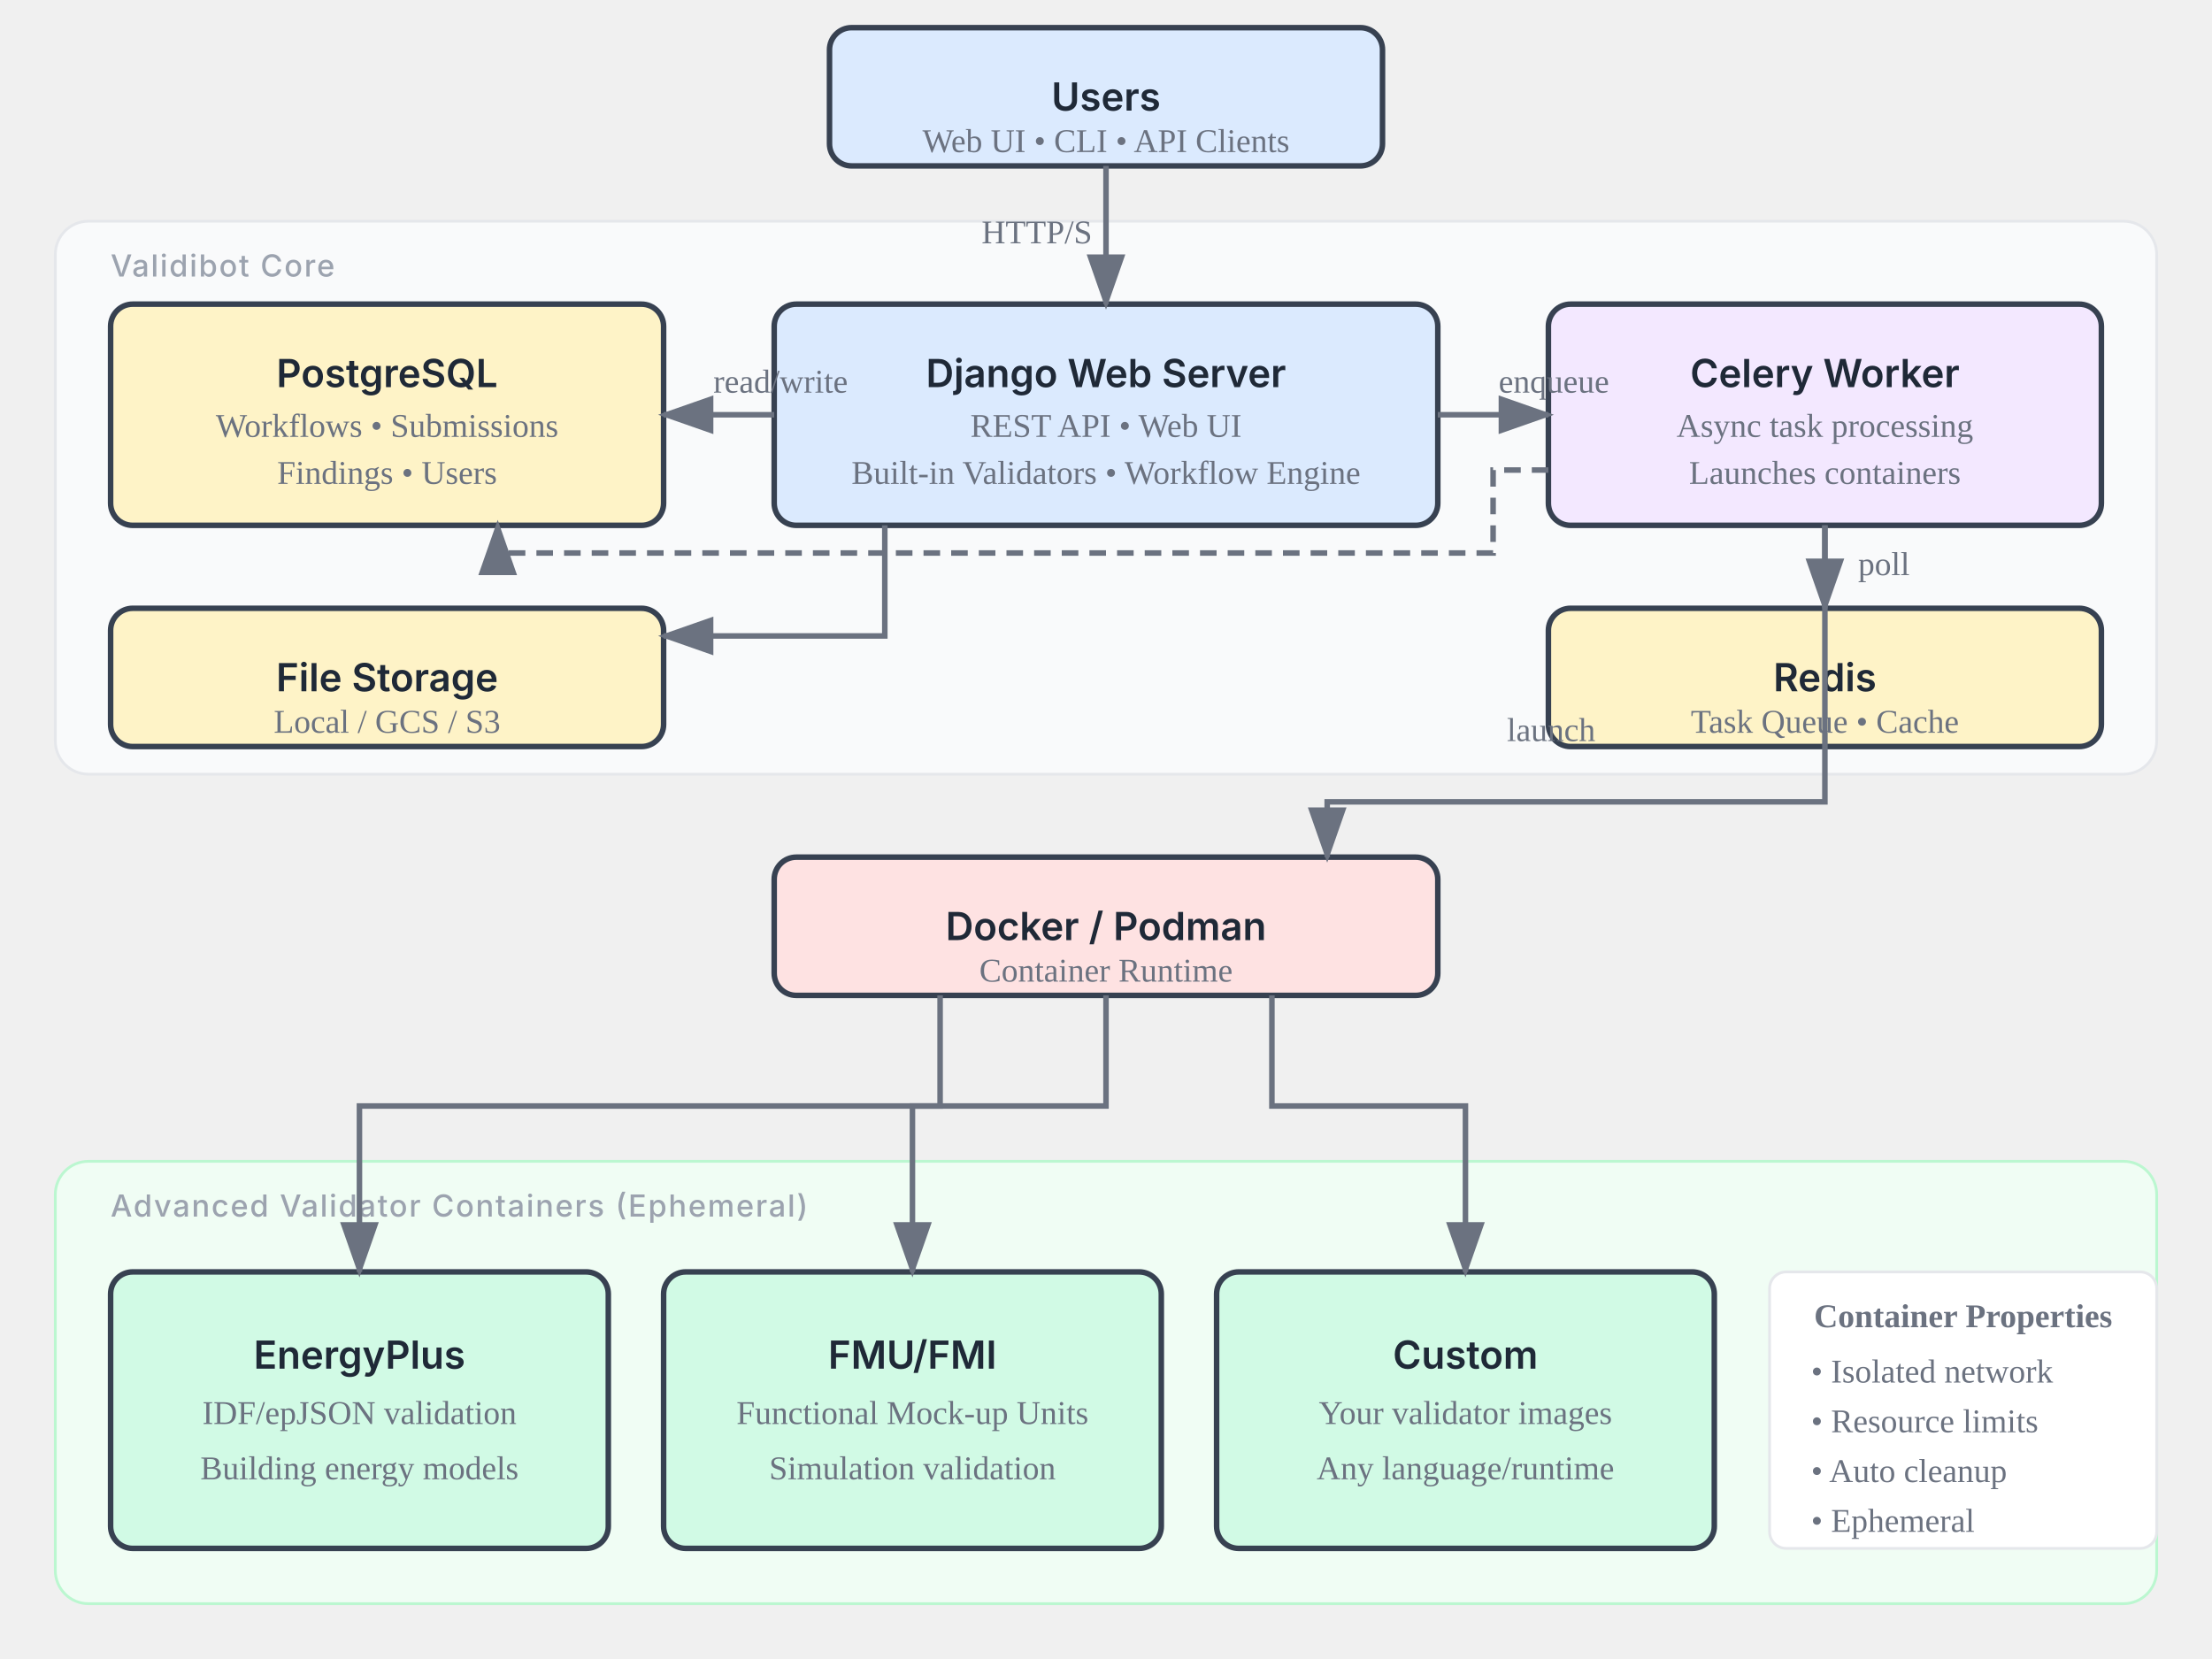
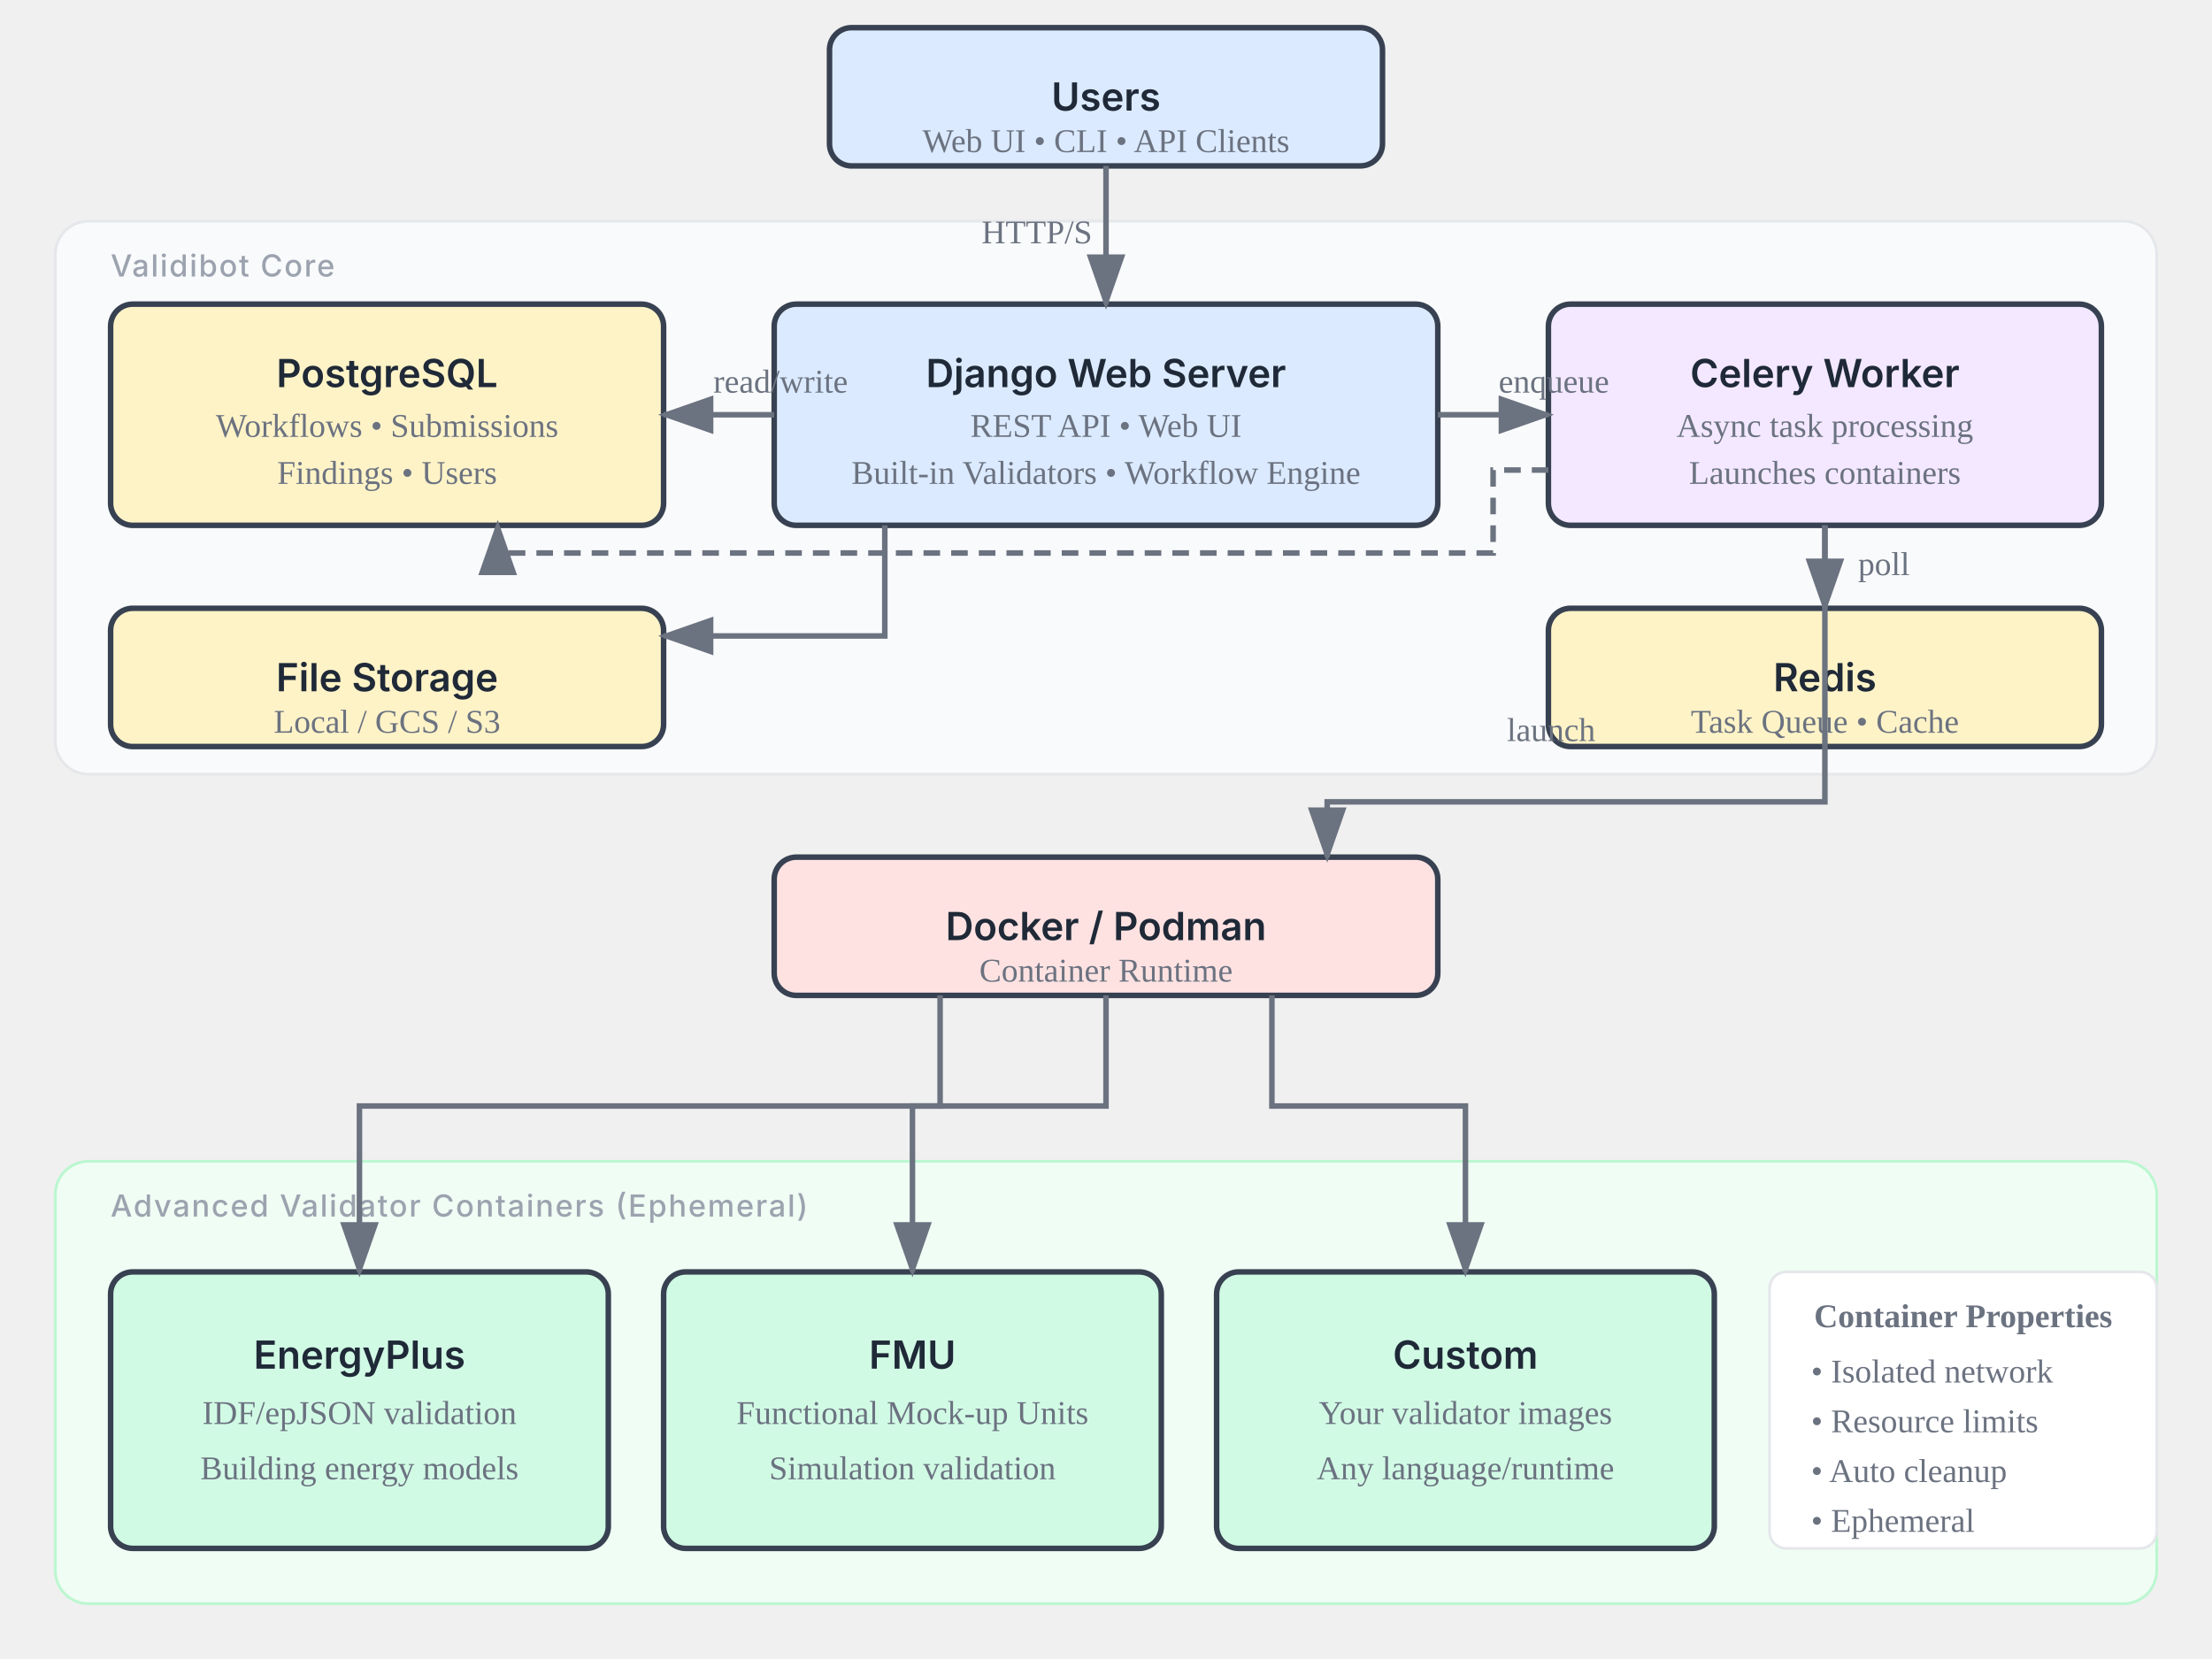
<svg xmlns="http://www.w3.org/2000/svg" viewBox="0 0 800 600">
  <defs>
    <style>
      .box { stroke: #374151; stroke-width: 2; rx: 8; }
      .box-primary { fill: #dbeafe; }
      .box-secondary { fill: #f3e8ff; }
      .box-storage { fill: #fef3c7; }
      .box-container { fill: #d1fae5; }
      .label { font-family: system-ui, -apple-system, sans-serif; font-size: 14px; fill: #1f2937; }
      .label-bold { font-weight: 600; }
      .label-small { font-size: 12px; fill: #6b7280; }
      .arrow { stroke: #6b7280; stroke-width: 2; fill: none; marker-end: url(#arrowhead); }
      .arrow-dashed { stroke-dasharray: 6,4; }
      .section-label { font-family: system-ui, -apple-system, sans-serif; font-size: 11px; fill: #9ca3af; font-weight: 500; text-transform: uppercase; letter-spacing: 0.05em; }
    </style>
    <marker id="arrowhead" markerWidth="10" markerHeight="7" refX="9" refY="3.5" orient="auto">
      <polygon points="0 0, 10 3.5, 0 7" fill="#6b7280" />
    </marker>
  </defs>
  <rect x="20" y="80" width="760" height="200" fill="#f9fafb" rx="12" stroke="#e5e7eb" stroke-width="1" />
  <text x="40" y="100" class="section-label">Validibot Core</text>
  <rect x="20" y="420" width="760" height="160" fill="#f0fdf4" rx="12" stroke="#bbf7d0" stroke-width="1" />
  <text x="40" y="440" class="section-label">Advanced Validator Containers (Ephemeral)</text>
  <rect x="300" y="10" width="200" height="50" class="box box-primary" />
  <text x="400" y="40" class="label label-bold" text-anchor="middle">Users</text>
  <text x="400" y="55" class="label-small" text-anchor="middle">Web UI • CLI • API Clients</text>
  <rect x="280" y="110" width="240" height="80" class="box box-primary" />
  <text x="400" y="140" class="label label-bold" text-anchor="middle">Django Web Server</text>
  <text x="400" y="158" class="label-small" text-anchor="middle">REST API • Web UI</text>
  <text x="400" y="175" class="label-small" text-anchor="middle">Built-in Validators • Workflow Engine</text>
  <rect x="560" y="110" width="200" height="80" class="box box-secondary" />
  <text x="660" y="140" class="label label-bold" text-anchor="middle">Celery Worker</text>
  <text x="660" y="158" class="label-small" text-anchor="middle">Async task processing</text>
  <text x="660" y="175" class="label-small" text-anchor="middle">Launches containers</text>
  <rect x="560" y="220" width="200" height="50" class="box box-storage" />
  <text x="660" y="250" class="label label-bold" text-anchor="middle">Redis</text>
  <text x="660" y="265" class="label-small" text-anchor="middle">Task Queue • Cache</text>
  <rect x="40" y="110" width="200" height="80" class="box box-storage" />
  <text x="140" y="140" class="label label-bold" text-anchor="middle">PostgreSQL</text>
  <text x="140" y="158" class="label-small" text-anchor="middle">Workflows • Submissions</text>
  <text x="140" y="175" class="label-small" text-anchor="middle">Findings • Users</text>
  <rect x="40" y="220" width="200" height="50" class="box box-storage" />
  <text x="140" y="250" class="label label-bold" text-anchor="middle">File Storage</text>
  <text x="140" y="265" class="label-small" text-anchor="middle">Local / GCS / S3</text>
  <rect x="280" y="310" width="240" height="50" class="box" style="fill: #fee2e2;" />
  <text x="400" y="340" class="label label-bold" text-anchor="middle">Docker / Podman</text>
  <text x="400" y="355" class="label-small" text-anchor="middle">Container Runtime</text>
  <rect x="40" y="460" width="180" height="100" class="box box-container" />
  <text x="130" y="495" class="label label-bold" text-anchor="middle">EnergyPlus</text>
  <text x="130" y="515" class="label-small" text-anchor="middle">IDF/epJSON validation</text>
  <text x="130" y="535" class="label-small" text-anchor="middle">Building energy models</text>
  <rect x="240" y="460" width="180" height="100" class="box box-container" />
-   <text x="330" y="495" class="label label-bold" text-anchor="middle">FMU/FMI</text>
+   <text x="330" y="495" class="label label-bold" text-anchor="middle">FMU</text>
  <text x="330" y="515" class="label-small" text-anchor="middle">Functional Mock-up Units</text>
  <text x="330" y="535" class="label-small" text-anchor="middle">Simulation validation</text>
  <rect x="440" y="460" width="180" height="100" class="box box-container" />
  <text x="530" y="495" class="label label-bold" text-anchor="middle">Custom</text>
  <text x="530" y="515" class="label-small" text-anchor="middle">Your validator images</text>
  <text x="530" y="535" class="label-small" text-anchor="middle">Any language/runtime</text>
  <rect x="640" y="460" width="140" height="100" fill="white" stroke="#e5e7eb" rx="6" />
  <text x="710" y="480" class="label-small" text-anchor="middle" style="font-weight: 600;">Container Properties</text>
  <text x="655" y="500" class="label-small">• Isolated network</text>
  <text x="655" y="518" class="label-small">• Resource limits</text>
  <text x="655" y="536" class="label-small">• Auto cleanup</text>
  <text x="655" y="554" class="label-small">• Ephemeral</text>
  <path d="M400 60 L400 110" class="arrow" />
  <path d="M280 150 L240 150" class="arrow" />
  <path d="M520 150 L560 150" class="arrow" />
  <path d="M660 190 L660 220" class="arrow" />
  <path d="M320 190 L320 230 L240 230 L240 230" class="arrow" />
  <path d="M560 170 L540 170 L540 200 L180 200 L180 190" class="arrow arrow-dashed" />
  <path d="M660 190 L660 290 L480 290 L480 310" class="arrow" />
  <path d="M340 360 L340 400 L130 400 L130 460" class="arrow" />
  <path d="M400 360 L400 400 L330 400 L330 460" class="arrow" />
  <path d="M460 360 L460 400 L530 400 L530 460" class="arrow" />
  <text x="395" y="88" class="label-small" text-anchor="end">HTTP/S</text>
  <text x="258" y="142" class="label-small">read/write</text>
  <text x="542" y="142" class="label-small">enqueue</text>
  <text x="672" y="208" class="label-small">poll</text>
  <text x="545" y="268" class="label-small">launch</text>
</svg>
